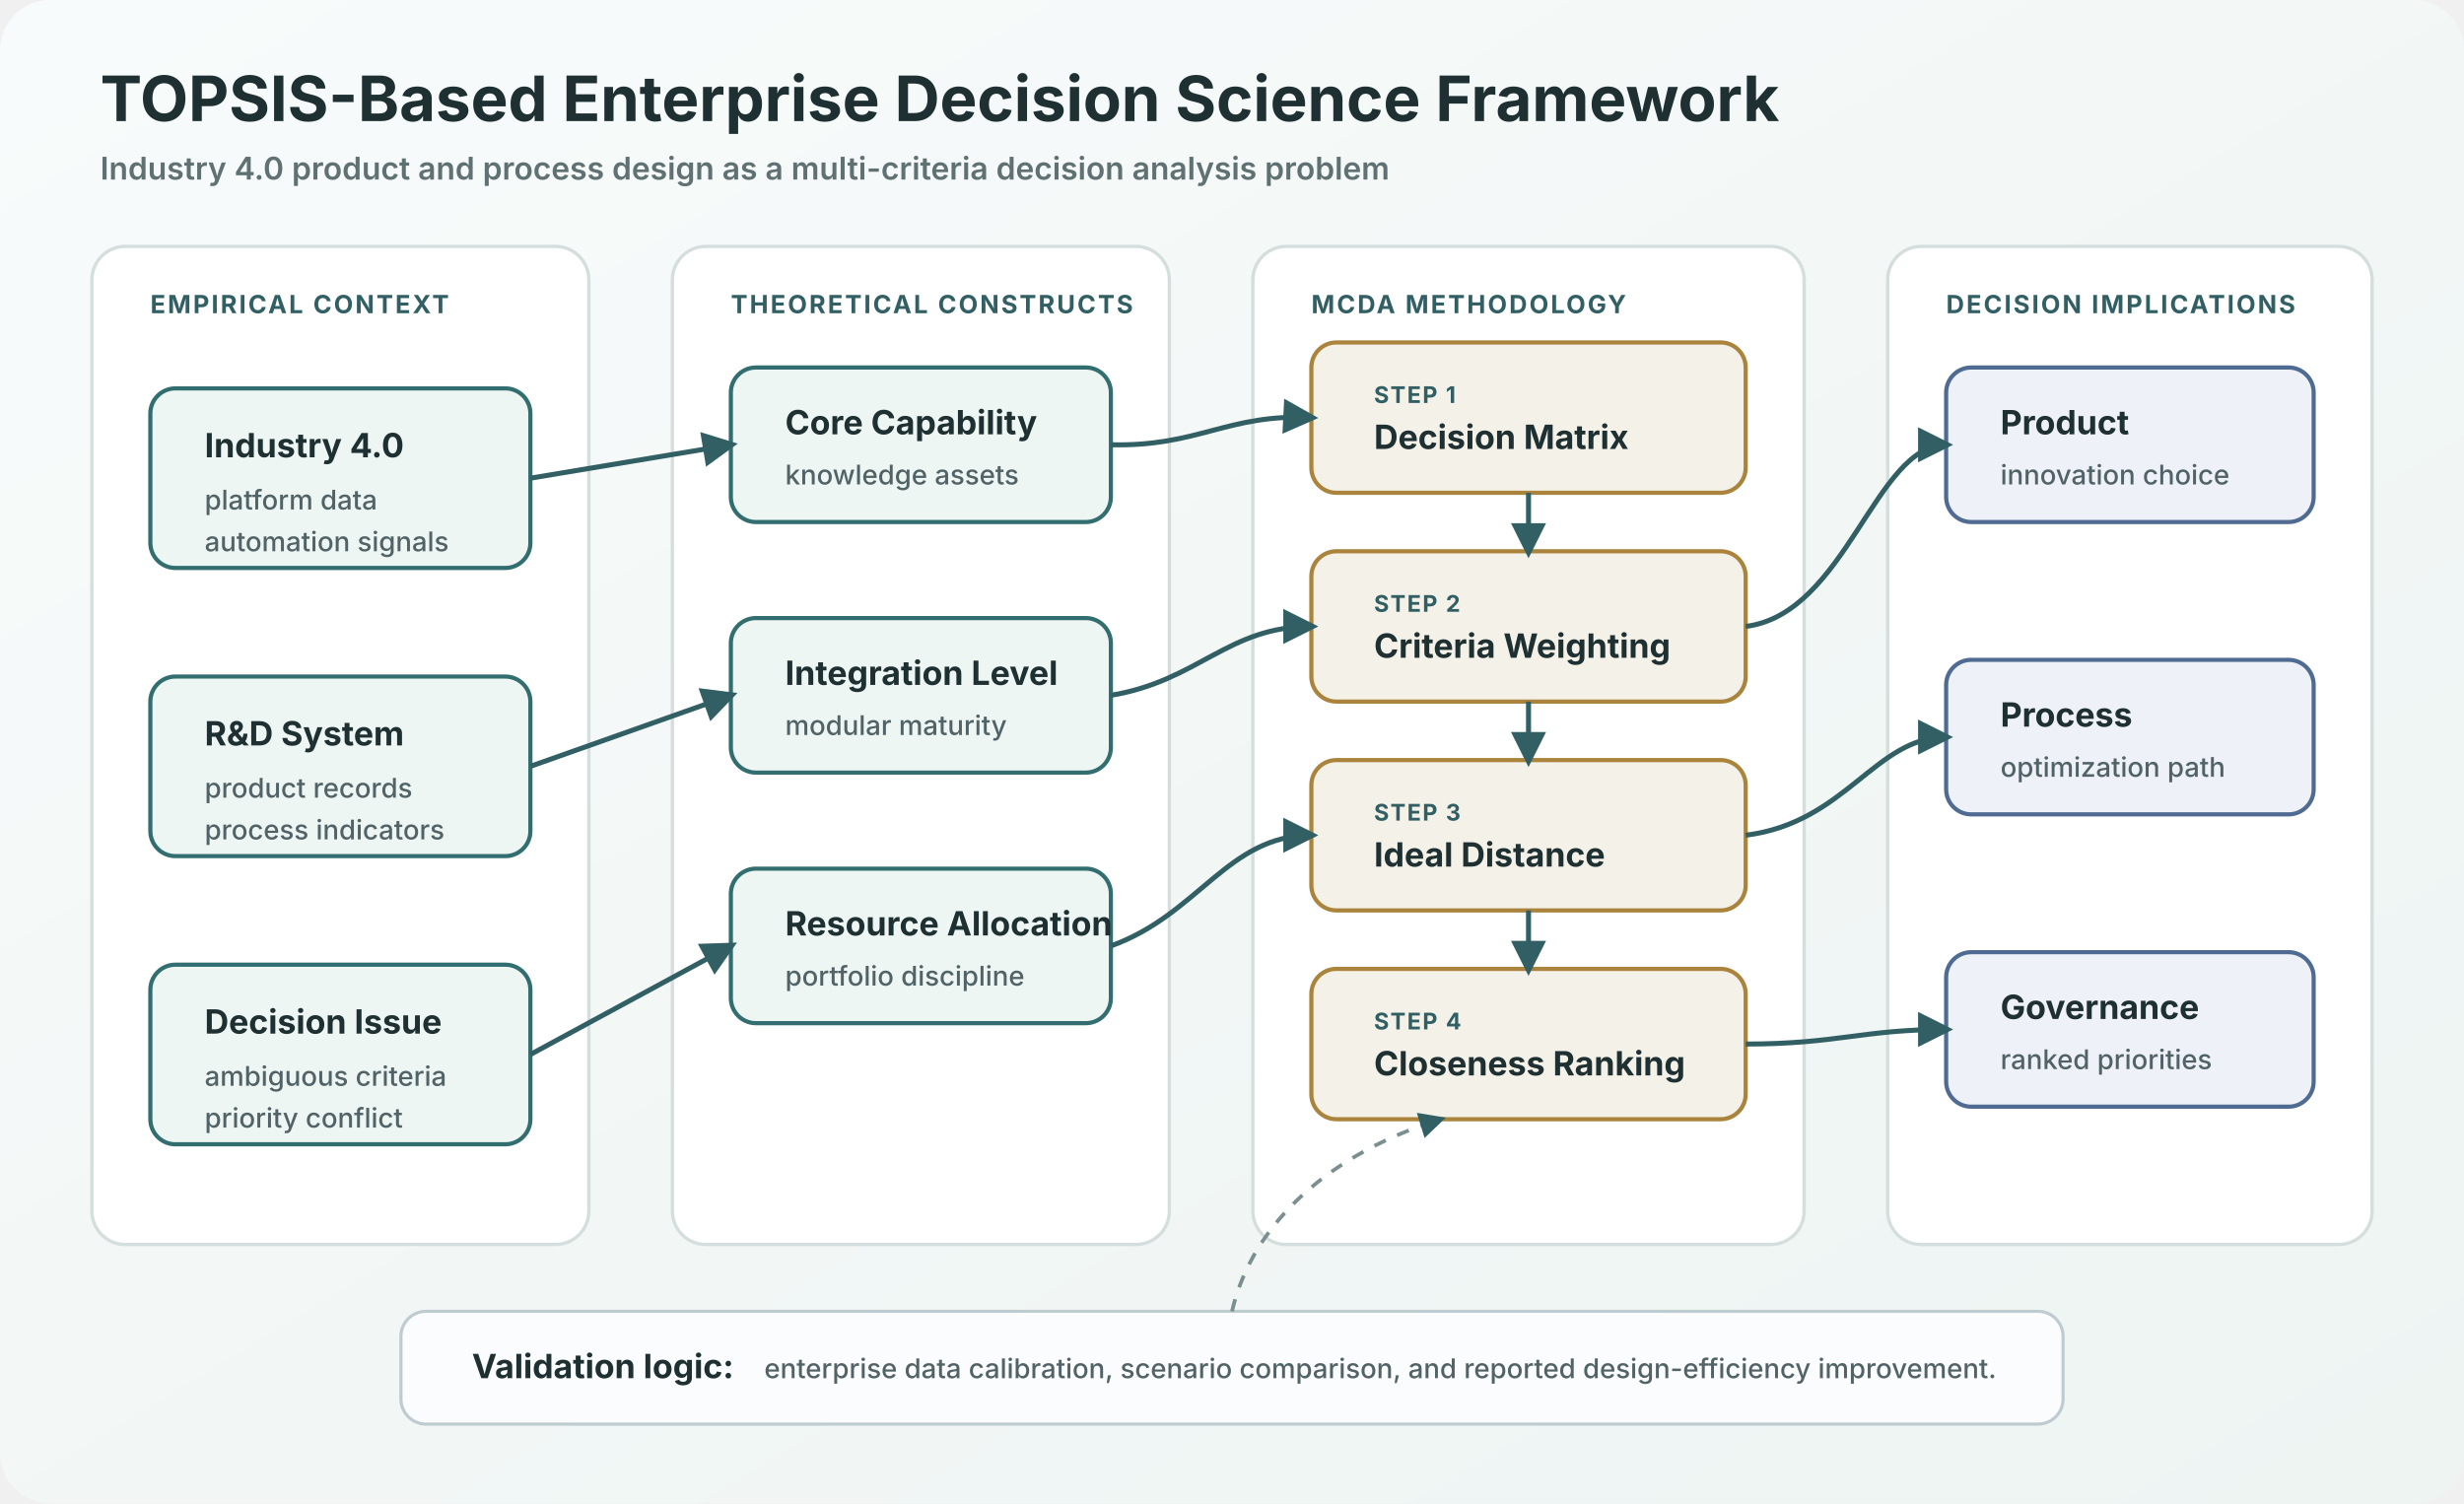
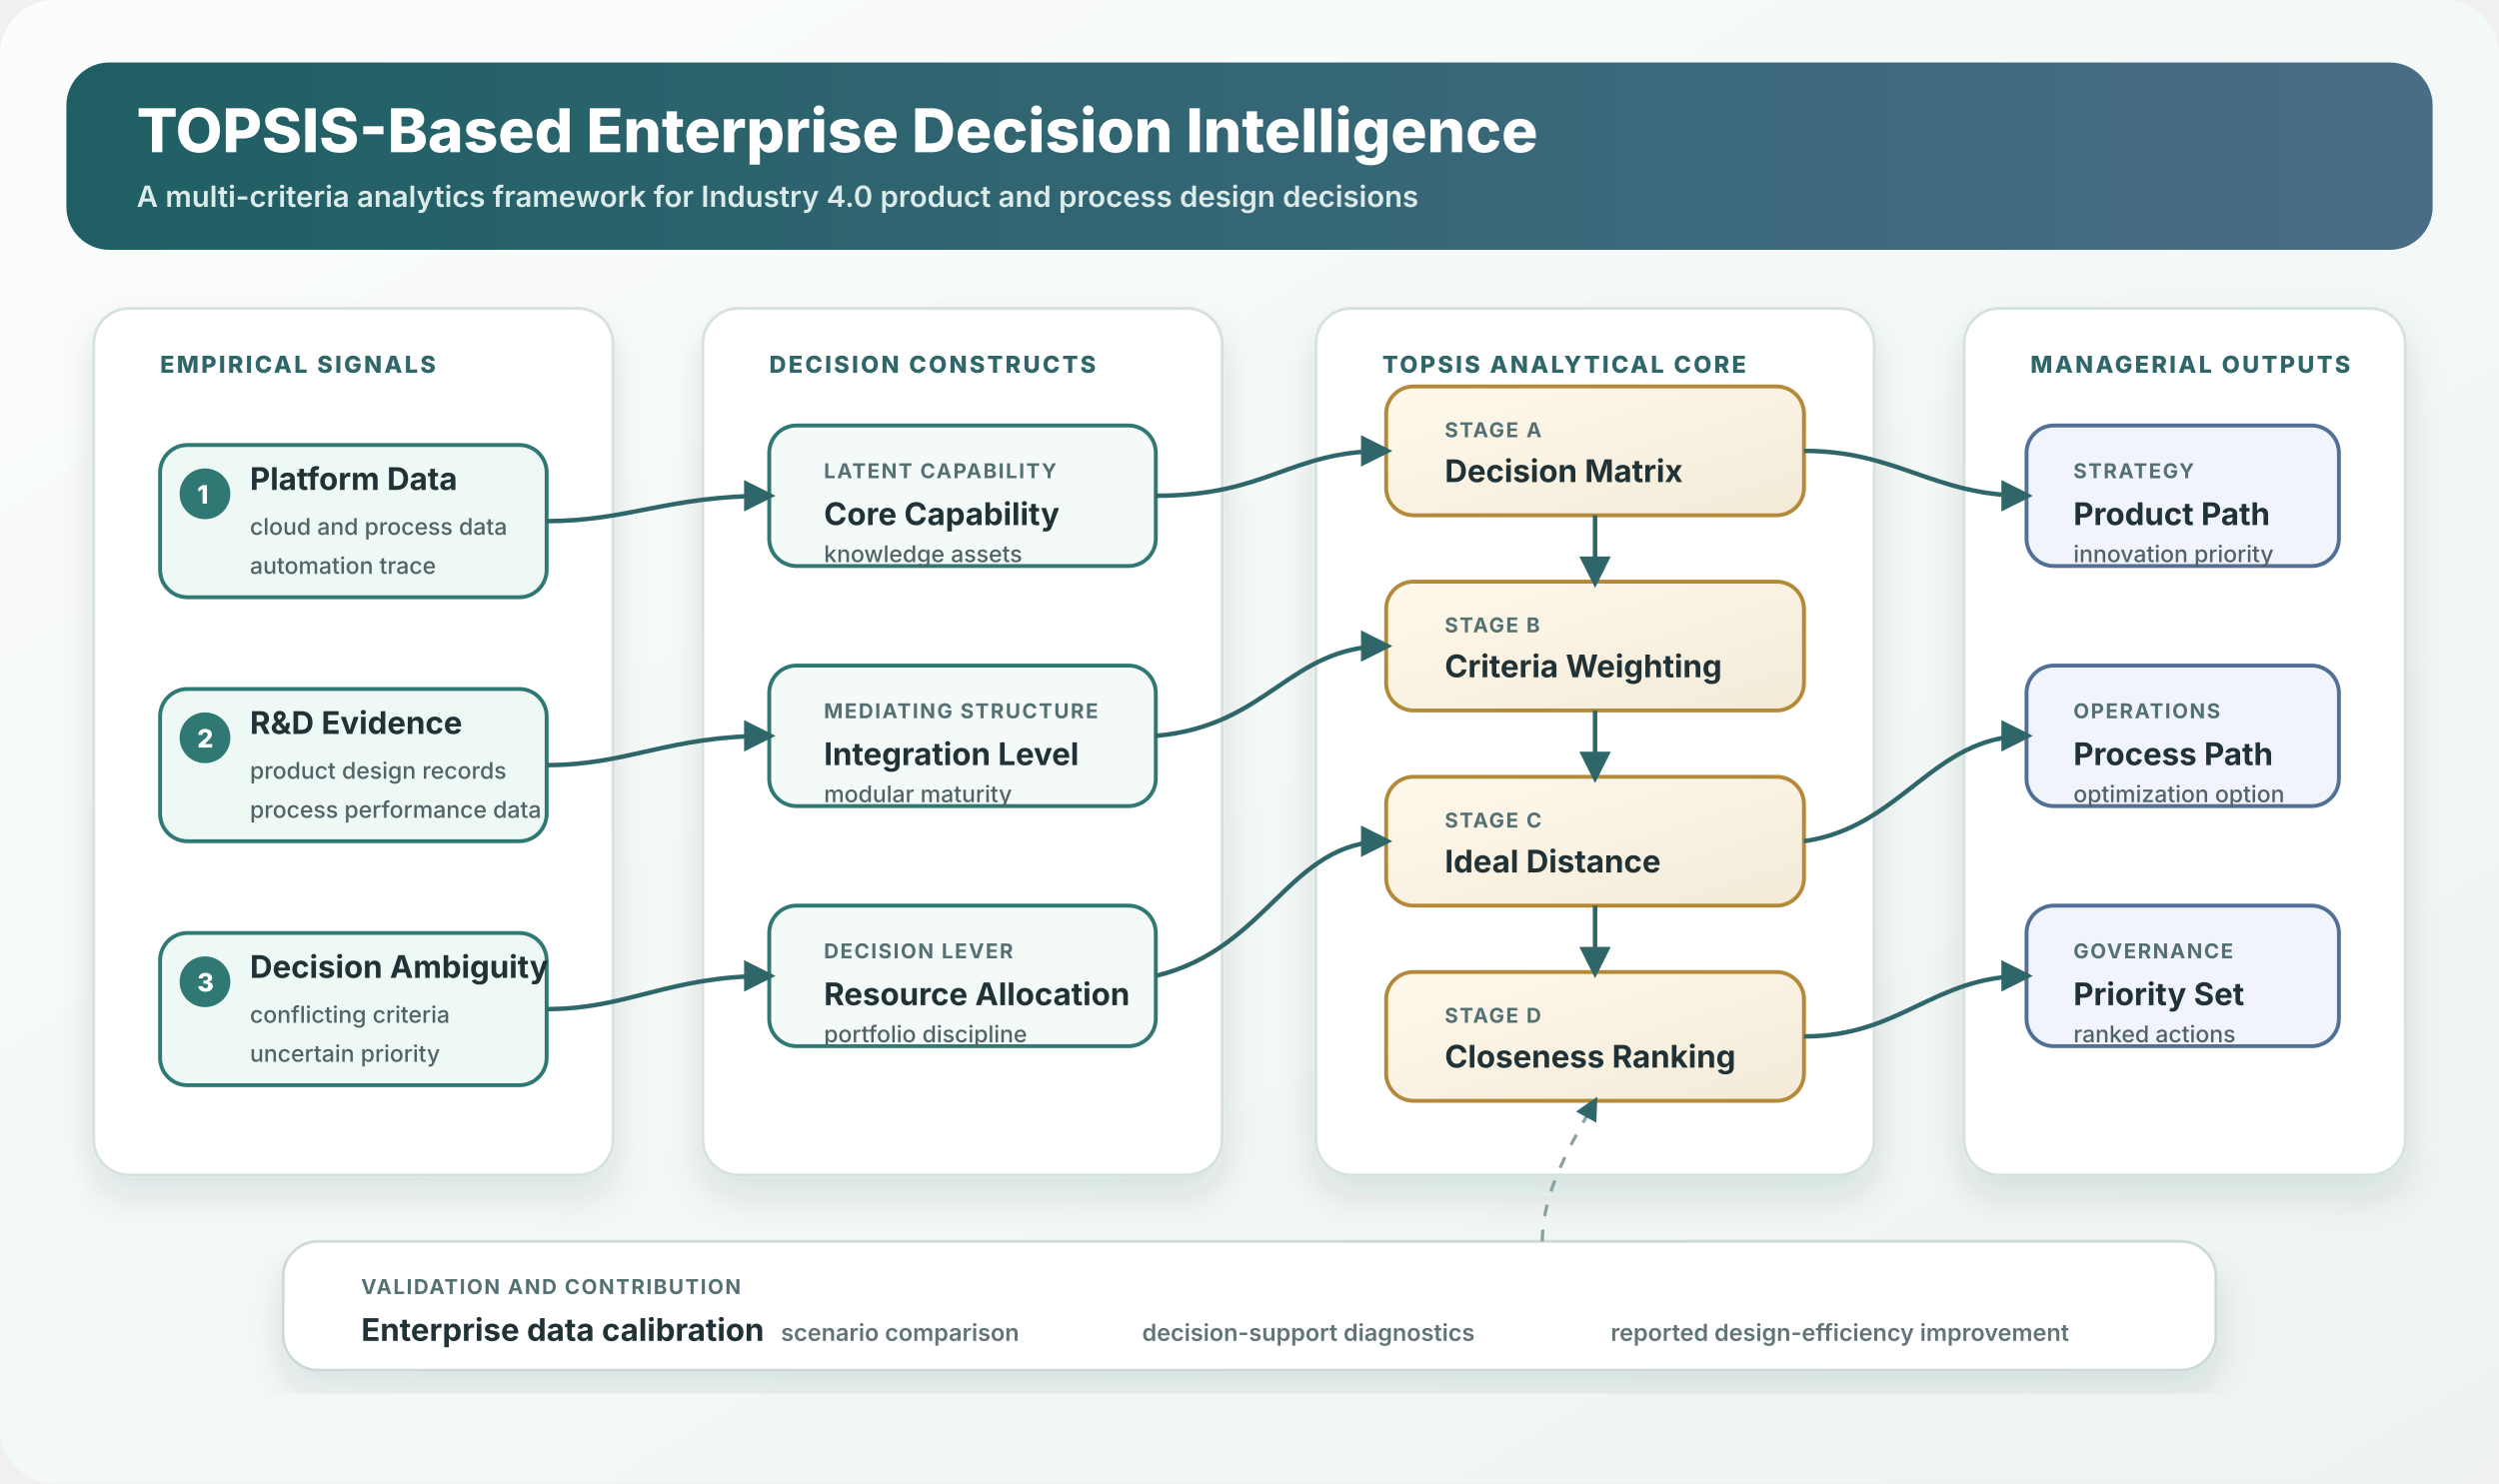
- <svg xmlns="http://www.w3.org/2000/svg" viewBox="0 0 1180 720" role="img" aria-labelledby="title desc">
+ <svg xmlns="http://www.w3.org/2000/svg" viewBox="0 0 1280 760" role="img" aria-labelledby="title desc">
  <defs>
-     <marker id="arrow" viewBox="0 0 10 10" refX="8" refY="5" markerWidth="7" markerHeight="7" orient="auto-start-reverse">
-       <path d="M0 0 L10 5 L0 10 Z" fill="#315f64" />
+     <linearGradient id="bg" x1="0" y1="0" x2="1" y2="1">
+       <stop offset="0" stop-color="#fbfdfc" />
+       <stop offset="0.58" stop-color="#f2f8f6" />
+       <stop offset="1" stop-color="#ecf3f1" />
+     </linearGradient>
+     <linearGradient id="header" x1="0" y1="0" x2="1" y2="0">
+       <stop offset="0" stop-color="#1f5f63" />
+       <stop offset="1" stop-color="#496d86" />
+     </linearGradient>
+     <linearGradient id="gold" x1="0" y1="0" x2="1" y2="1">
+       <stop offset="0" stop-color="#fff9ec" />
+       <stop offset="1" stop-color="#f3ebd8" />
+     </linearGradient>
+     <filter id="shadow" x="-8%" y="-8%" width="116%" height="126%">
+       <feDropShadow dx="0" dy="10" stdDeviation="9" flood-color="#1f3032" flood-opacity="0.11" />
+     </filter>
+     <marker id="arrow" viewBox="0 0 10 10" refX="8" refY="5" markerWidth="7" markerHeight="7" orient="auto">
+       <path d="M0 0 L10 5 L0 10 Z" fill="#2f6669" />
    </marker>
-     <linearGradient id="bg" x1="0" y1="0" x2="1" y2="1">
-       <stop offset="0" stop-color="#f8fbfb" />
-       <stop offset="1" stop-color="#edf4f2" />
-     </linearGradient>
    <style>
      .bg{fill:url(#bg)}
-       .lane{fill:#ffffff;stroke:#d4dfdd;stroke-width:1.6}
-       .construct{fill:#eef6f4;stroke:#326e70;stroke-width:2}
-       .method{fill:#f4f1e8;stroke:#aa843c;stroke-width:2}
-       .outcome{fill:#eef2f8;stroke:#506b92;stroke-width:2}
-       .note{fill:#fbfcfd;stroke:#becbd0;stroke-width:1.5}
-       .line{fill:none;stroke:#315f64;stroke-width:2.4;marker-end:url(#arrow)}
-       .dash{fill:none;stroke:#7b8e90;stroke-width:1.8;stroke-dasharray:6 6;marker-end:url(#arrow)}
-       .title{font:700 30px Inter,Arial,sans-serif;fill:#1f3032}
-       .subtitle{font:600 15px Inter,Arial,sans-serif;fill:#607173}
-       .lane-title{font:750 12px Inter,Arial,sans-serif;fill:#315f64;letter-spacing:1px}
-       .label{font:700 16px Inter,Arial,sans-serif;fill:#1f3032}
-       .small{font:500 13px Inter,Arial,sans-serif;fill:#526367}
-       .tag{font:700 11px Inter,Arial,sans-serif;fill:#315f64;letter-spacing:.7px}
+       .header{fill:url(#header)}
+       .lane{fill:#ffffff;stroke:#d5e2df;stroke-width:1.5;filter:url(#shadow)}
+       .node{fill:#ffffff;stroke:#c8d8d6;stroke-width:1.4}
+       .context{fill:#eef8f5;stroke:#2f7874;stroke-width:2}
+       .construct{fill:#f4faf8;stroke:#2f7874;stroke-width:2}
+       .method{fill:url(#gold);stroke:#b48a39;stroke-width:2}
+       .output{fill:#f1f5fb;stroke:#526f97;stroke-width:2}
+       .ribbon{fill:#ffffff;stroke:#cbd9d8;stroke-width:1.4;filter:url(#shadow)}
+       .line{fill:none;stroke:#2f6669;stroke-width:2.3;marker-end:url(#arrow)}
+       .line-soft{fill:none;stroke:#8ba2a3;stroke-width:1.7;stroke-dasharray:6 7;marker-end:url(#arrow)}
+       .title{font:800 31px Inter,Arial,sans-serif;fill:#ffffff}
+       .subtitle{font:600 15px Inter,Arial,sans-serif;fill:#dcebea}
+       .lane-title{font:800 12px Inter,Arial,sans-serif;letter-spacing:1.2px;fill:#2f6669}
+       .label{font:750 16px Inter,Arial,sans-serif;fill:#203235}
+       .small{font:500 11.8px Inter,Arial,sans-serif;fill:#526367}
+       .micro{font:750 10.5px Inter,Arial,sans-serif;letter-spacing:.8px;fill:#547073}
+       .number{font:800 13px Inter,Arial,sans-serif;fill:#ffffff}
+       .caption{font:600 12px Inter,Arial,sans-serif;fill:#617477}
    </style>
  </defs>
-   <rect class="bg" width="1180" height="720" rx="24" />
-   <text class="title" x="48" y="58">TOPSIS-Based Enterprise Decision Science Framework</text>
-   <text class="subtitle" x="48" y="86">Industry 4.0 product and process design as a multi-criteria decision analysis problem</text>
-   <rect class="lane" x="44" y="118" width="238" height="478" rx="16" />
-   <text class="lane-title" x="72" y="150">EMPIRICAL CONTEXT</text>
-   <rect class="lane" x="322" y="118" width="238" height="478" rx="16" />
-   <text class="lane-title" x="350" y="150">THEORETICAL CONSTRUCTS</text>
-   <rect class="lane" x="600" y="118" width="264" height="478" rx="16" />
-   <text class="lane-title" x="628" y="150">MCDA METHODOLOGY</text>
-   <rect class="lane" x="904" y="118" width="232" height="478" rx="16" />
-   <text class="lane-title" x="932" y="150">DECISION IMPLICATIONS</text>
-   <rect class="construct" x="72" y="186" width="182" height="86" rx="12" />
-   <text class="label" x="98" y="219">Industry 4.0</text>
-   <text class="small" x="98" y="244">platform data</text>
-   <text class="small" x="98" y="264">automation signals</text>
-   <rect class="construct" x="72" y="324" width="182" height="86" rx="12" />
-   <text class="label" x="98" y="357">R&amp;D System</text>
-   <text class="small" x="98" y="382">product records</text>
-   <text class="small" x="98" y="402">process indicators</text>
-   <rect class="construct" x="72" y="462" width="182" height="86" rx="12" />
-   <text class="label" x="98" y="495">Decision Issue</text>
-   <text class="small" x="98" y="520">ambiguous criteria</text>
-   <text class="small" x="98" y="540">priority conflict</text>
-   <rect class="construct" x="350" y="176" width="182" height="74" rx="12" />
-   <text class="label" x="376" y="208">Core Capability</text>
-   <text class="small" x="376" y="232">knowledge assets</text>
-   <rect class="construct" x="350" y="296" width="182" height="74" rx="12" />
-   <text class="label" x="376" y="328">Integration Level</text>
-   <text class="small" x="376" y="352">modular maturity</text>
-   <rect class="construct" x="350" y="416" width="182" height="74" rx="12" />
-   <text class="label" x="376" y="448">Resource Allocation</text>
-   <text class="small" x="376" y="472">portfolio discipline</text>
-   <rect class="method" x="628" y="164" width="208" height="72" rx="12" />
-   <text class="tag" x="658" y="193">STEP 1</text>
-   <text class="label" x="658" y="215">Decision Matrix</text>
-   <rect class="method" x="628" y="264" width="208" height="72" rx="12" />
-   <text class="tag" x="658" y="293">STEP 2</text>
-   <text class="label" x="658" y="315">Criteria Weighting</text>
-   <rect class="method" x="628" y="364" width="208" height="72" rx="12" />
-   <text class="tag" x="658" y="393">STEP 3</text>
-   <text class="label" x="658" y="415">Ideal Distance</text>
-   <rect class="method" x="628" y="464" width="208" height="72" rx="12" />
-   <text class="tag" x="658" y="493">STEP 4</text>
-   <text class="label" x="658" y="515">Closeness Ranking</text>
-   <rect class="outcome" x="932" y="176" width="176" height="74" rx="12" />
-   <text class="label" x="958" y="208">Product</text>
-   <text class="small" x="958" y="232">innovation choice</text>
-   <rect class="outcome" x="932" y="316" width="176" height="74" rx="12" />
-   <text class="label" x="958" y="348">Process</text>
-   <text class="small" x="958" y="372">optimization path</text>
-   <rect class="outcome" x="932" y="456" width="176" height="74" rx="12" />
-   <text class="label" x="958" y="488">Governance</text>
-   <text class="small" x="958" y="512">ranked priorities</text>
-   <rect class="note" x="192" y="628" width="796" height="54" rx="12" />
-   <text class="label" x="226" y="660">Validation logic:</text>
-   <text class="small" x="366" y="660">enterprise data calibration, scenario comparison, and reported design-efficiency improvement.</text>
-   <path class="line" d="M254 229 L350 213" />
-   <path class="line" d="M254 367 L350 333" />
-   <path class="line" d="M254 505 L350 453" />
-   <path class="line" d="M532 213 C574 214 588 198 628 200" />
-   <path class="line" d="M532 333 C574 326 588 300 628 300" />
-   <path class="line" d="M532 453 C574 438 588 400 628 400" />
-   <path class="line" d="M732 236 L732 264" />
-   <path class="line" d="M732 336 L732 364" />
-   <path class="line" d="M732 436 L732 464" />
-   <path class="line" d="M836 500 C880 500 892 493 932 493" />
-   <path class="line" d="M836 400 C884 394 898 353 932 353" />
-   <path class="line" d="M836 300 C884 294 898 213 932 213" />
-   <path class="dash" d="M590 628 C600 585 638 552 690 536" />
+   <rect class="bg" width="1280" height="760" rx="28" />
+   <rect class="header" x="34" y="32" width="1212" height="96" rx="22" />
+   <text class="title" x="70" y="78">TOPSIS-Based Enterprise Decision Intelligence</text>
+   <text class="subtitle" x="70" y="106">A multi-criteria analytics framework for Industry 4.0 product and process design decisions</text>
+   <rect class="lane" x="48" y="158" width="266" height="444" rx="18" />
+   <text class="lane-title" x="82" y="191">EMPIRICAL SIGNALS</text>
+   <rect class="lane" x="360" y="158" width="266" height="444" rx="18" />
+   <text class="lane-title" x="394" y="191">DECISION CONSTRUCTS</text>
+   <rect class="lane" x="674" y="158" width="286" height="444" rx="18" />
+   <text class="lane-title" x="708" y="191">TOPSIS ANALYTICAL CORE</text>
+   <rect class="lane" x="1006" y="158" width="226" height="444" rx="18" />
+   <text class="lane-title" x="1040" y="191">MANAGERIAL OUTPUTS</text>
+   <rect class="context" x="82" y="228" width="198" height="78" rx="14" />
+   <circle cx="105" cy="253" r="13" fill="#2f7874" />
+   <text class="number" x="101" y="258">1</text>
+   <text class="label" x="128" y="251">Platform Data</text>
+   <text class="small" x="128" y="274">cloud and process data</text>
+   <text class="small" x="128" y="294">automation trace</text>
+   <rect class="context" x="82" y="353" width="198" height="78" rx="14" />
+   <circle cx="105" cy="378" r="13" fill="#2f7874" />
+   <text class="number" x="101" y="383">2</text>
+   <text class="label" x="128" y="376">R&amp;D Evidence</text>
+   <text class="small" x="128" y="399">product design records</text>
+   <text class="small" x="128" y="419">process performance data</text>
+   <rect class="context" x="82" y="478" width="198" height="78" rx="14" />
+   <circle cx="105" cy="503" r="13" fill="#2f7874" />
+   <text class="number" x="101" y="508">3</text>
+   <text class="label" x="128" y="501">Decision Ambiguity</text>
+   <text class="small" x="128" y="524">conflicting criteria</text>
+   <text class="small" x="128" y="544">uncertain priority</text>
+   <rect class="construct" x="394" y="218" width="198" height="72" rx="14" />
+   <text class="micro" x="422" y="245">LATENT CAPABILITY</text>
+   <text class="label" x="422" y="269">Core Capability</text>
+   <text class="small" x="422" y="288">knowledge assets</text>
+   <rect class="construct" x="394" y="341" width="198" height="72" rx="14" />
+   <text class="micro" x="422" y="368">MEDIATING STRUCTURE</text>
+   <text class="label" x="422" y="392">Integration Level</text>
+   <text class="small" x="422" y="411">modular maturity</text>
+   <rect class="construct" x="394" y="464" width="198" height="72" rx="14" />
+   <text class="micro" x="422" y="491">DECISION LEVER</text>
+   <text class="label" x="422" y="515">Resource Allocation</text>
+   <text class="small" x="422" y="534">portfolio discipline</text>
+   <rect class="method" x="710" y="198" width="214" height="66" rx="14" />
+   <text class="micro" x="740" y="224">STAGE A</text>
+   <text class="label" x="740" y="247">Decision Matrix</text>
+   <rect class="method" x="710" y="298" width="214" height="66" rx="14" />
+   <text class="micro" x="740" y="324">STAGE B</text>
+   <text class="label" x="740" y="347">Criteria Weighting</text>
+   <rect class="method" x="710" y="398" width="214" height="66" rx="14" />
+   <text class="micro" x="740" y="424">STAGE C</text>
+   <text class="label" x="740" y="447">Ideal Distance</text>
+   <rect class="method" x="710" y="498" width="214" height="66" rx="14" />
+   <text class="micro" x="740" y="524">STAGE D</text>
+   <text class="label" x="740" y="547">Closeness Ranking</text>
+   <rect class="output" x="1038" y="218" width="160" height="72" rx="14" />
+   <text class="micro" x="1062" y="245">STRATEGY</text>
+   <text class="label" x="1062" y="269">Product Path</text>
+   <text class="small" x="1062" y="288">innovation priority</text>
+   <rect class="output" x="1038" y="341" width="160" height="72" rx="14" />
+   <text class="micro" x="1062" y="368">OPERATIONS</text>
+   <text class="label" x="1062" y="392">Process Path</text>
+   <text class="small" x="1062" y="411">optimization option</text>
+   <rect class="output" x="1038" y="464" width="160" height="72" rx="14" />
+   <text class="micro" x="1062" y="491">GOVERNANCE</text>
+   <text class="label" x="1062" y="515">Priority Set</text>
+   <text class="small" x="1062" y="534">ranked actions</text>
+   <path class="line" d="M280 267 C322 267 342 254 394 254" />
+   <path class="line" d="M280 392 C322 392 342 377 394 377" />
+   <path class="line" d="M280 517 C322 517 342 500 394 500" />
+   <path class="line" d="M592 254 C650 254 660 231 710 231" />
+   <path class="line" d="M592 377 C650 372 660 331 710 331" />
+   <path class="line" d="M592 500 C650 486 660 431 710 431" />
+   <path class="line" d="M817 264 L817 298" />
+   <path class="line" d="M817 364 L817 398" />
+   <path class="line" d="M817 464 L817 498" />
+   <path class="line" d="M924 231 C972 231 990 254 1038 254" />
+   <path class="line" d="M924 431 C974 424 990 377 1038 377" />
+   <path class="line" d="M924 531 C974 531 990 500 1038 500" />
+   <rect class="ribbon" x="145" y="636" width="990" height="66" rx="18" />
+   <text class="micro" x="185" y="663">VALIDATION AND CONTRIBUTION</text>
+   <text class="label" x="185" y="687">Enterprise data calibration</text>
+   <text class="caption" x="400" y="687">scenario comparison</text>
+   <text class="caption" x="585" y="687">decision-support diagnostics</text>
+   <text class="caption" x="825" y="687">reported design-efficiency improvement</text>
+   <path class="line-soft" d="M790 636 C790 610 805 586 817 564" />
</svg>
